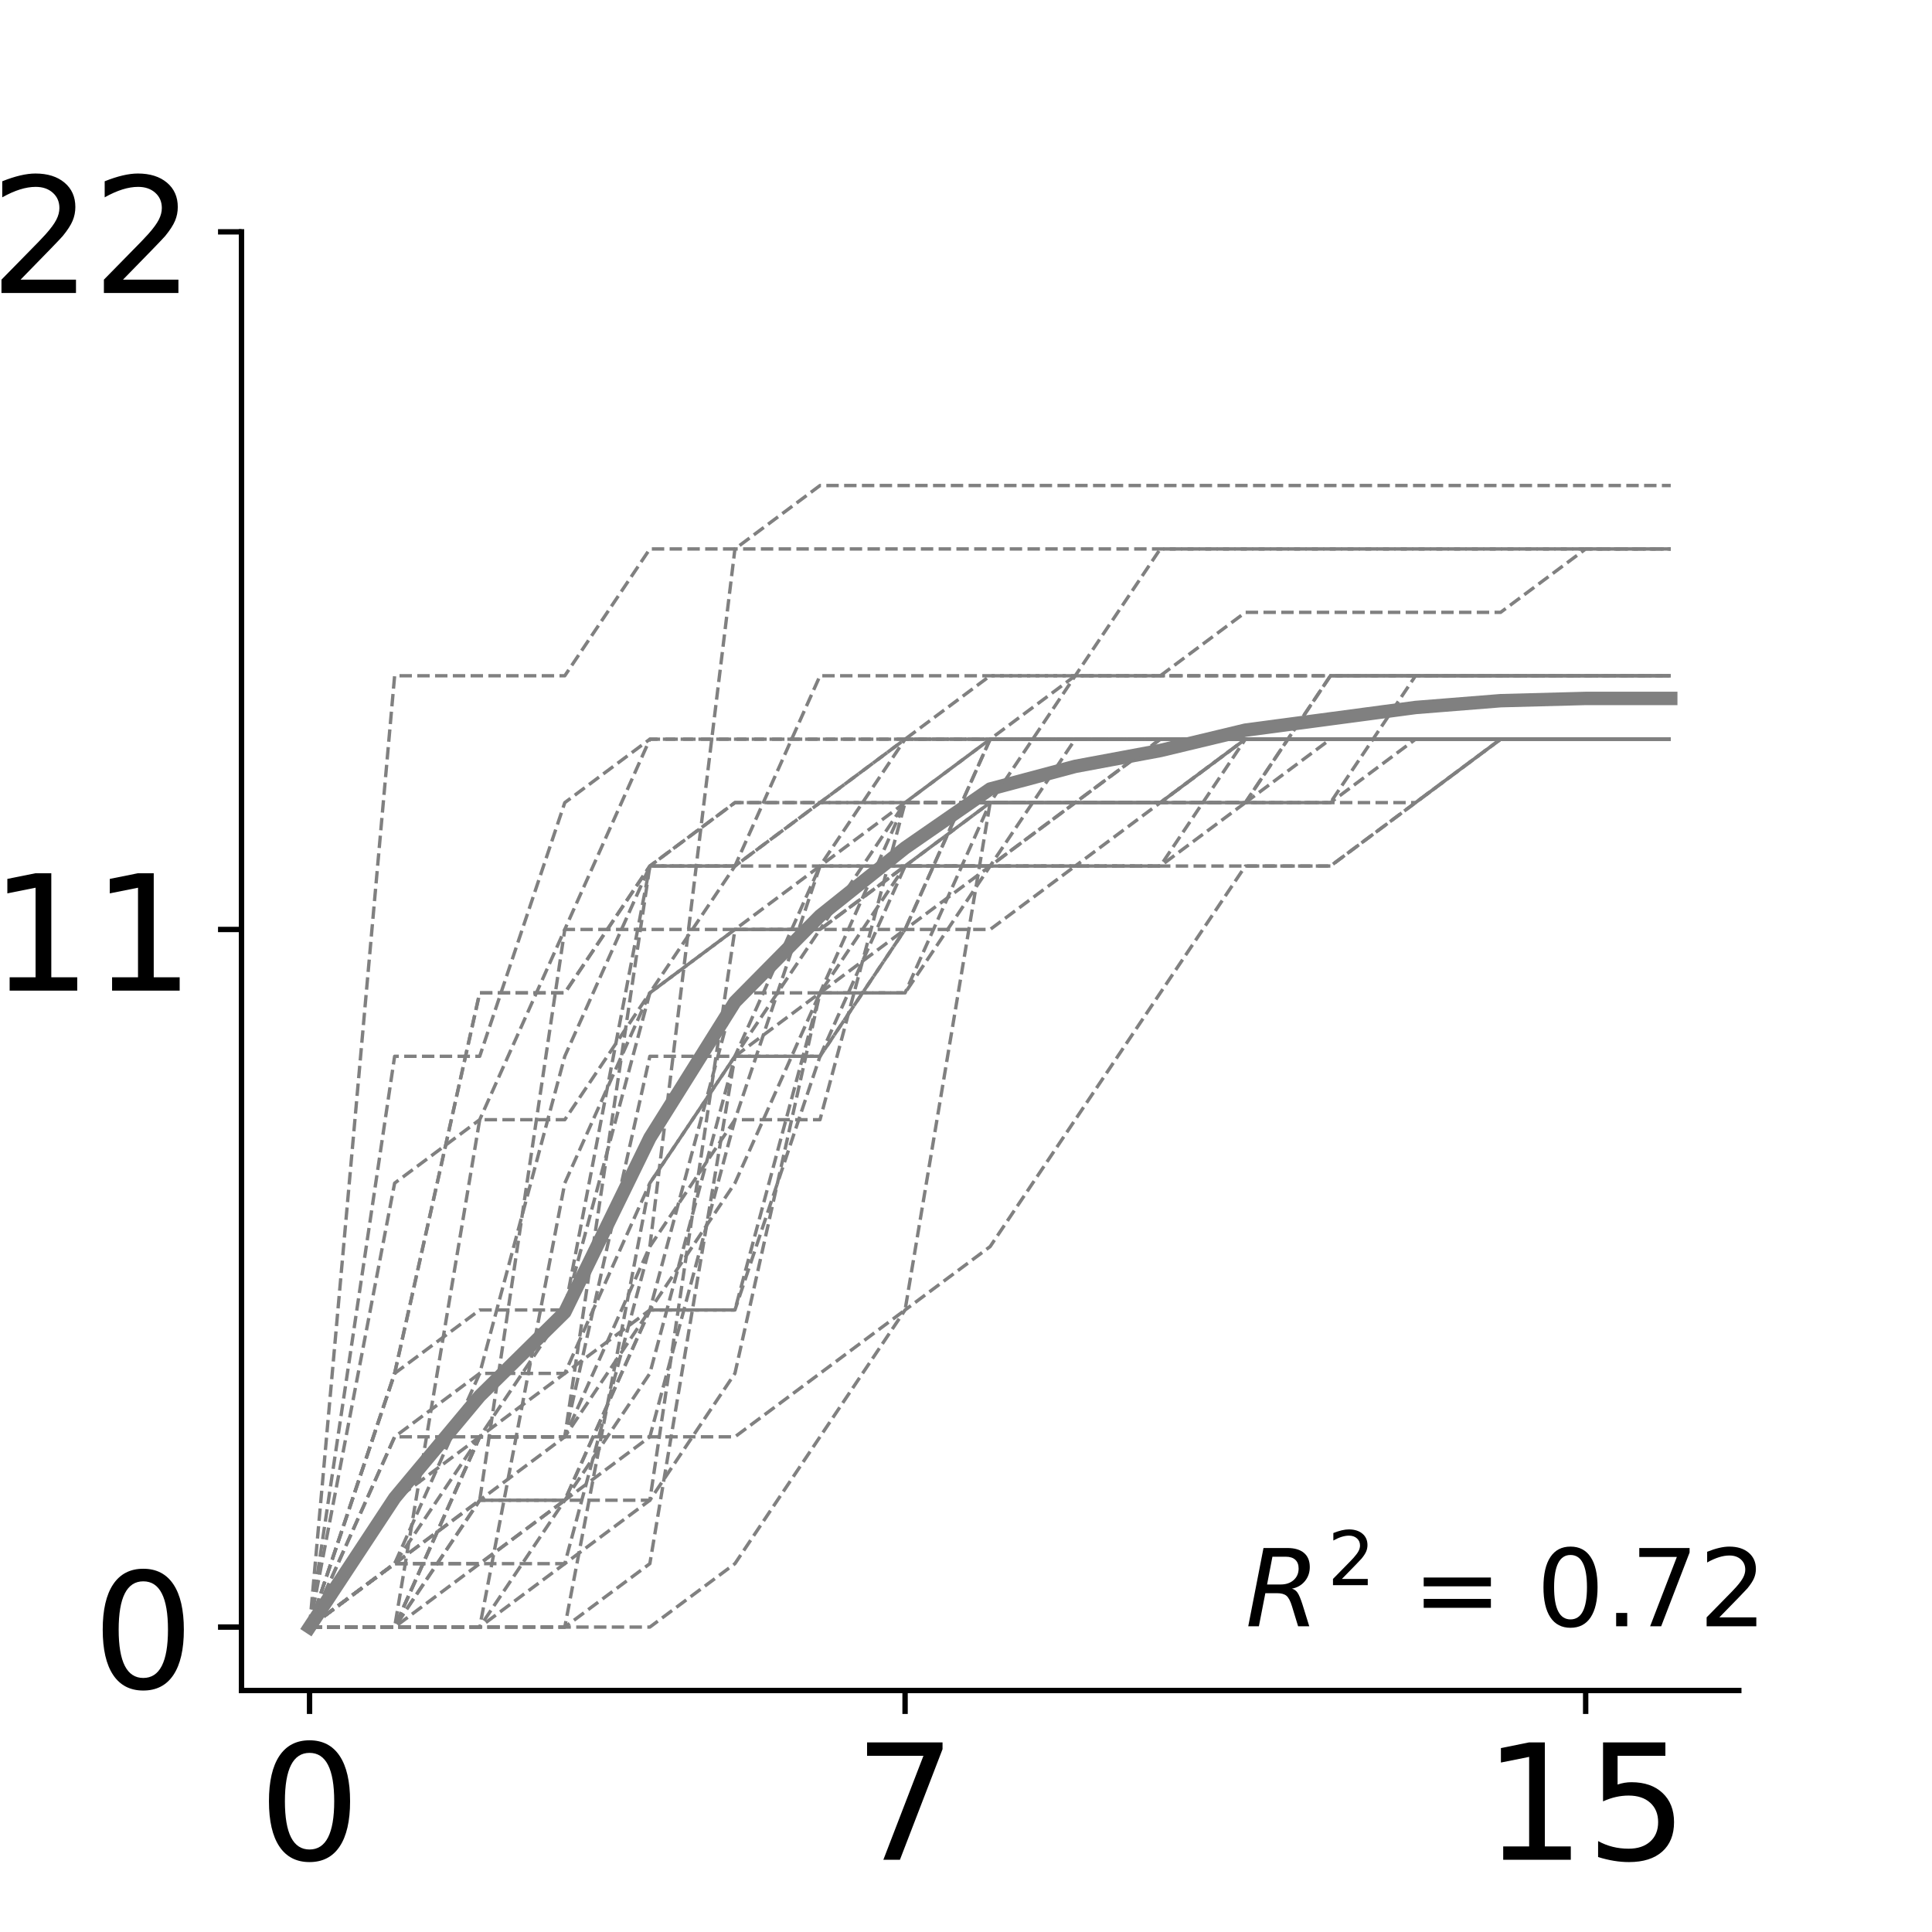
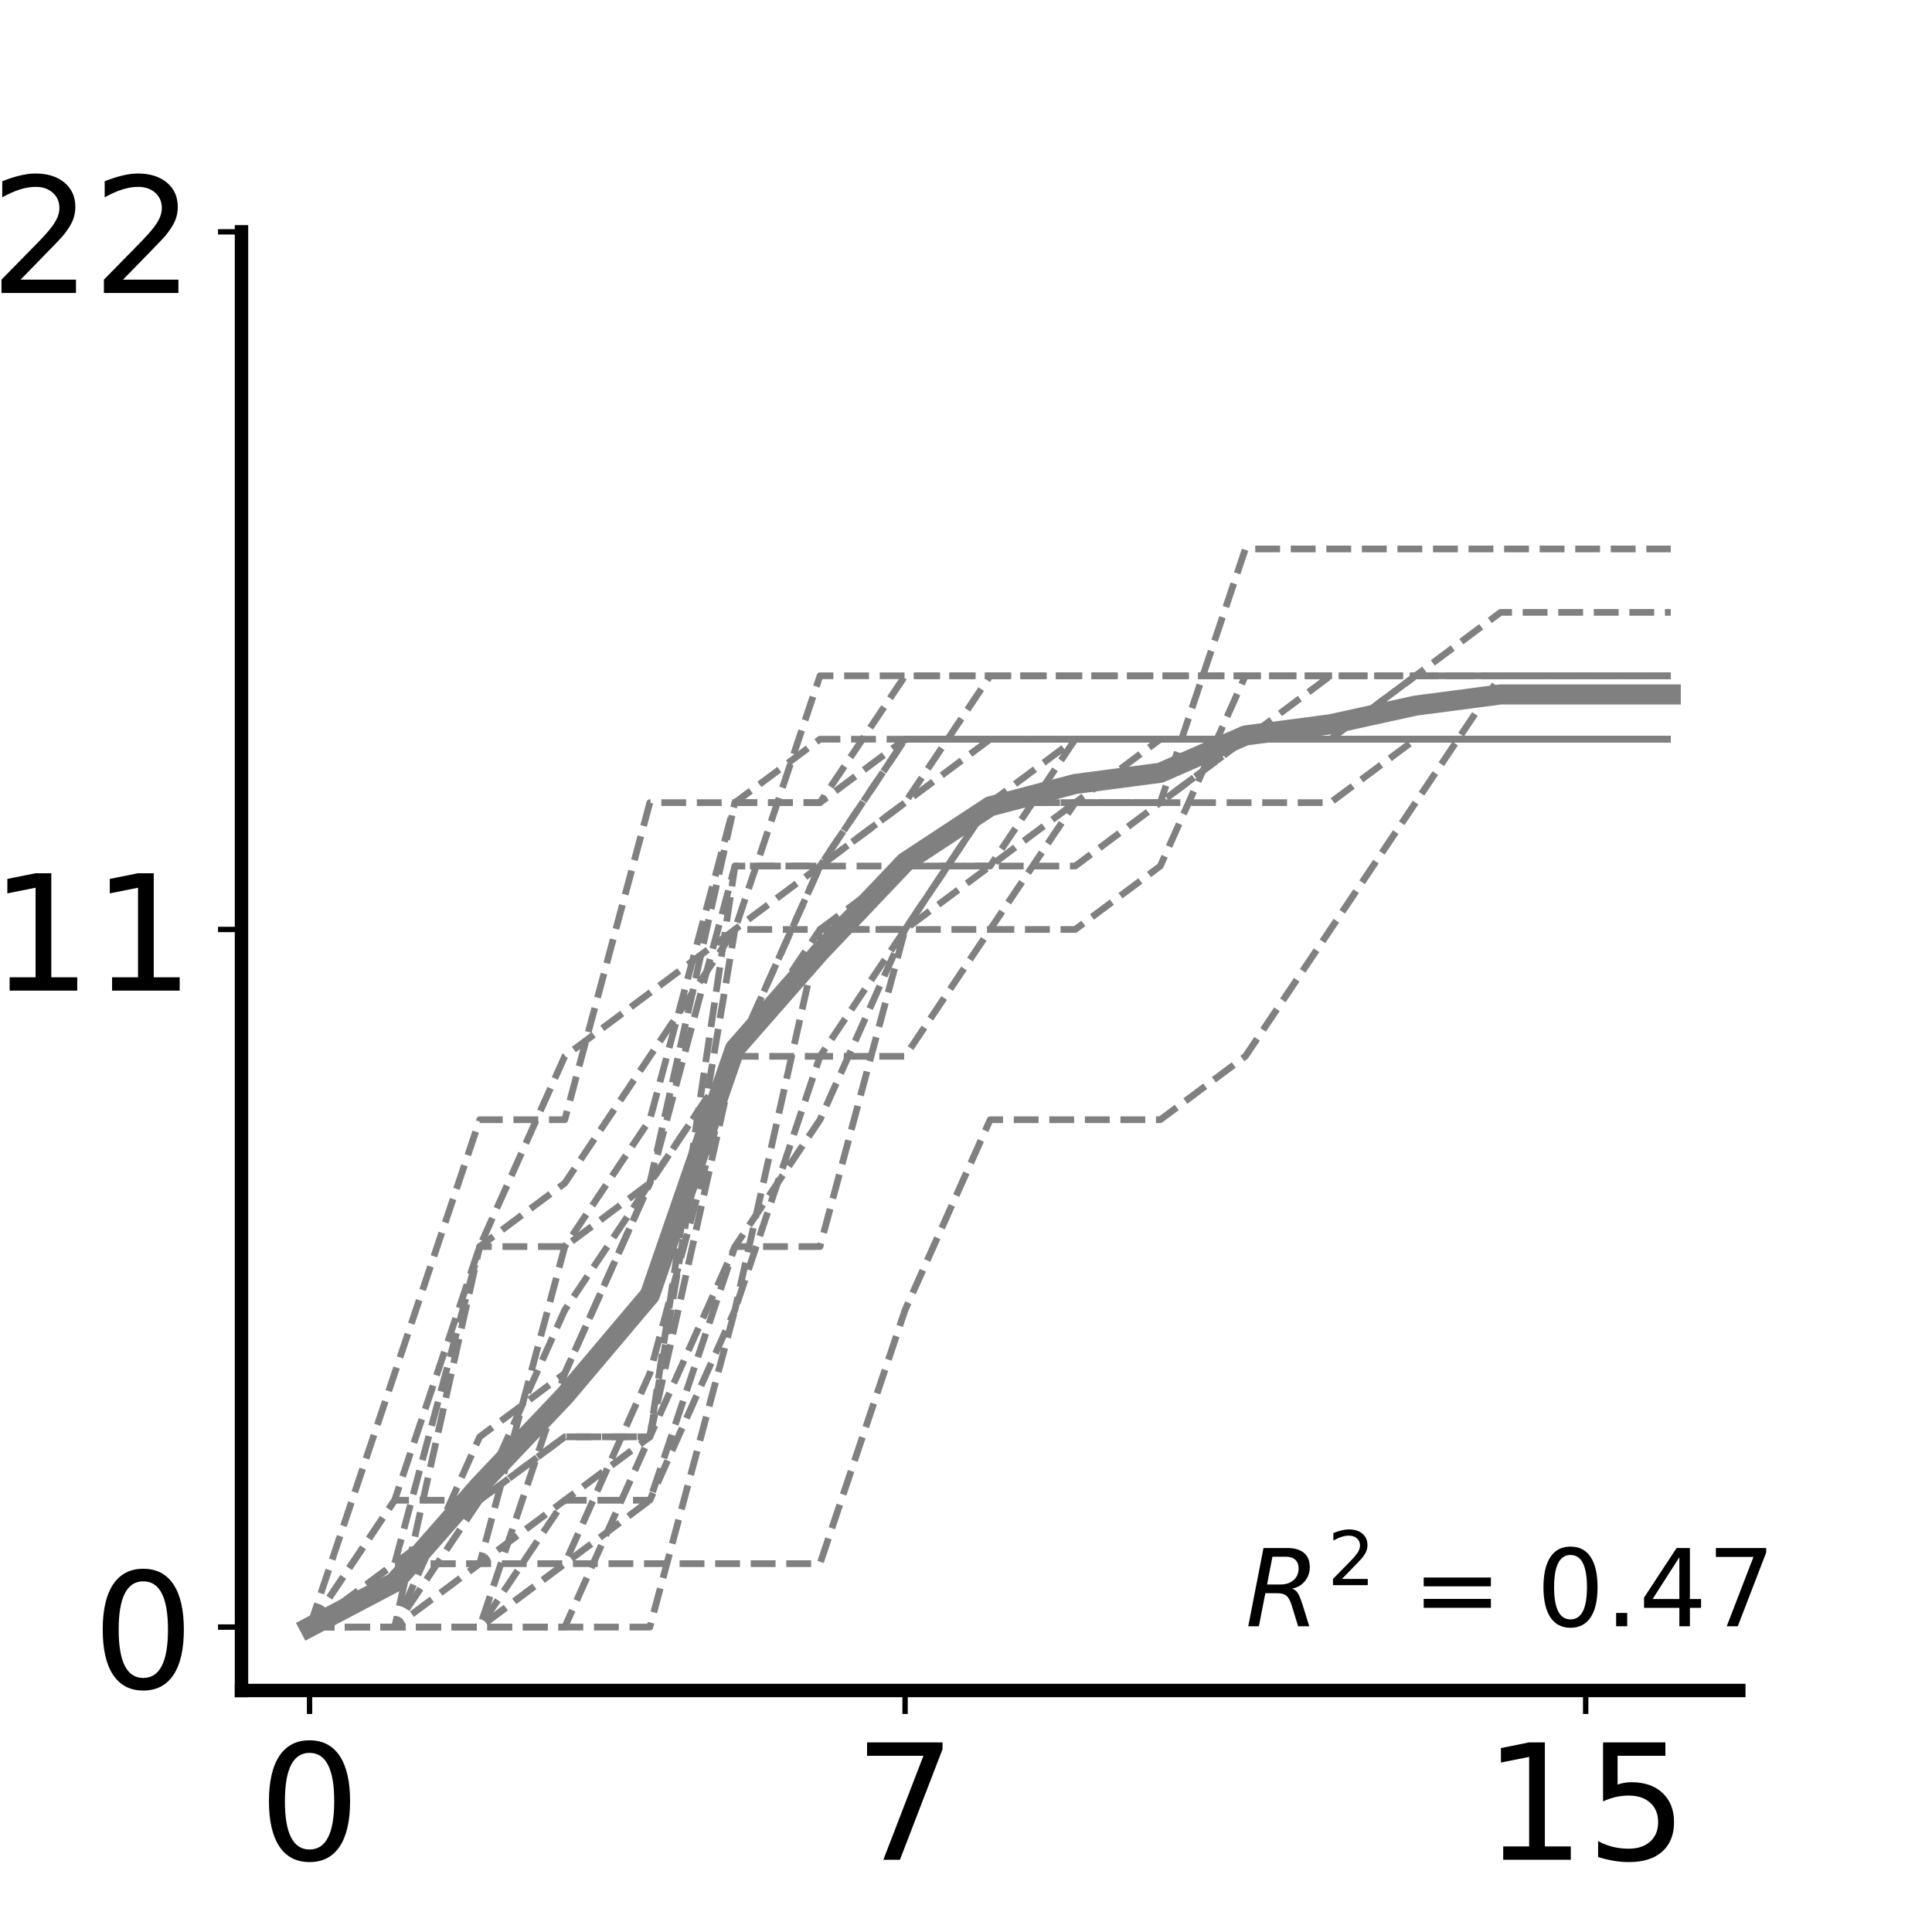
<svg xmlns="http://www.w3.org/2000/svg" xmlns:xlink="http://www.w3.org/1999/xlink" width="288pt" height="288pt" viewBox="0 0 288 288" version="1.1">
  <defs>
    <style type="text/css">*{stroke-linejoin: round; stroke-linecap: butt}</style>
  </defs>
  <g id="figure_1">
    <g id="patch_1">
      <path d="M 0 288  L 288 288  L 288 0  L 0 0  z " style="fill: #ffffff" />
    </g>
    <g id="axes_1">
      <g id="patch_2">
        <path d="M 36 252  L 259.2 252  L 259.2 34.56  L 36 34.56  z " style="fill: #ffffff" />
      </g>
      <g id="matplotlib.axis_1">
        <g id="xtick_1">
          <g id="line2d_1">
            <defs>
-               <path id="m67abc7e30a" d="M 0 0  L 0 3.5  " style="stroke: #000000; stroke-width: 0.8" />
+               <path id="m5e27a8a5d3" d="M 0 0  L 0 3.5  " style="stroke: #000000; stroke-width: 0.8" />
            </defs>
            <g>
-               <use xlink:href="#m67abc7e30a" x="46.145" y="252" style="stroke: #000000; stroke-width: 0.8" />
+               <use xlink:href="#m5e27a8a5d3" x="46.145" y="252" style="stroke: #000000; stroke-width: 0.8" />
            </g>
          </g>
          <g id="text_1">
            <g transform="translate(38.51046 277.2362) scale(0.24 -0.24)">
              <defs>
                <path id="DejaVuSans-30" d="M 2034 4250  Q 1547 4250 1301 3770  Q 1056 3291 1056 2328  Q 1056 1369 1301 889  Q 1547 409 2034 409  Q 2525 409 2770 889  Q 3016 1369 3016 2328  Q 3016 3291 2770 3770  Q 2525 4250 2034 4250  z M 2034 4750  Q 2819 4750 3233 4129  Q 3647 3509 3647 2328  Q 3647 1150 3233 529  Q 2819 -91 2034 -91  Q 1250 -91 836 529  Q 422 1150 422 2328  Q 422 3509 836 4129  Q 1250 4750 2034 4750  z " transform="scale(0.015625)" />
              </defs>
              <use xlink:href="#DejaVuSans-30" />
            </g>
          </g>
        </g>
        <g id="xtick_2">
          <g id="line2d_2">
            <g>
-               <use xlink:href="#m67abc7e30a" x="134.918" y="252" style="stroke: #000000; stroke-width: 0.8" />
+               <use xlink:href="#m5e27a8a5d3" x="134.918" y="252" style="stroke: #000000; stroke-width: 0.8" />
            </g>
          </g>
          <g id="text_2">
            <g transform="translate(127.2832 277.2362) scale(0.24 -0.24)">
              <defs>
                <path id="DejaVuSans-37" d="M 525 4666  L 3525 4666  L 3525 4397  L 1831 0  L 1172 0  L 2766 4134  L 525 4134  L 525 4666  z " transform="scale(0.015625)" />
              </defs>
              <use xlink:href="#DejaVuSans-37" />
            </g>
          </g>
        </g>
        <g id="xtick_3">
          <g id="line2d_3">
            <g>
-               <use xlink:href="#m67abc7e30a" x="236.373" y="252" style="stroke: #000000; stroke-width: 0.8" />
+               <use xlink:href="#m5e27a8a5d3" x="236.373" y="252" style="stroke: #000000; stroke-width: 0.8" />
            </g>
          </g>
          <g id="text_3">
            <g transform="translate(221.1027 277.2362) scale(0.24 -0.24)">
              <defs>
                <path id="DejaVuSans-31" d="M 794 531  L 1825 531  L 1825 4091  L 703 3866  L 703 4441  L 1819 4666  L 2450 4666  L 2450 531  L 3481 531  L 3481 0  L 794 0  L 794 531  z " transform="scale(0.015625)" />
                <path id="DejaVuSans-35" d="M 691 4666  L 3169 4666  L 3169 4134  L 1269 4134  L 1269 2991  Q 1406 3038 1543 3061  Q 1681 3084 1819 3084  Q 2600 3084 3056 2656  Q 3513 2228 3513 1497  Q 3513 744 3044 326  Q 2575 -91 1722 -91  Q 1428 -91 1123 -41  Q 819 9 494 109  L 494 744  Q 775 591 1075 516  Q 1375 441 1709 441  Q 2250 441 2565 725  Q 2881 1009 2881 1497  Q 2881 1984 2565 2268  Q 2250 2553 1709 2553  Q 1456 2553 1204 2497  Q 953 2441 691 2322  L 691 4666  z " transform="scale(0.015625)" />
              </defs>
              <use xlink:href="#DejaVuSans-31" />
              <use xlink:href="#DejaVuSans-35" x="63.623" />
            </g>
          </g>
        </g>
      </g>
      <g id="matplotlib.axis_2">
        <g id="ytick_1">
          <g id="line2d_4">
            <defs>
-               <path id="mfafd32d4a3" d="M 0 0  L -3.5 0  " style="stroke: #000000; stroke-width: 0.8" />
+               <path id="m69b2f23cb3" d="M 0 0  L -3.5 0  " style="stroke: #000000; stroke-width: 0.8" />
            </defs>
            <g>
-               <use xlink:href="#mfafd32d4a3" x="36" y="242.546" style="stroke: #000000; stroke-width: 0.8" />
+               <use xlink:href="#m69b2f23cb3" x="36" y="242.546" style="stroke: #000000; stroke-width: 0.8" />
            </g>
          </g>
          <g id="text_4">
            <g transform="translate(13.73 251.6642) scale(0.24 -0.24)">
              <use xlink:href="#DejaVuSans-30" />
            </g>
          </g>
        </g>
        <g id="ytick_2">
          <g id="line2d_5">
            <g>
-               <use xlink:href="#mfafd32d4a3" x="36" y="138.553" style="stroke: #000000; stroke-width: 0.8" />
+               <use xlink:href="#m69b2f23cb3" x="36" y="138.553" style="stroke: #000000; stroke-width: 0.8" />
            </g>
          </g>
          <g id="text_5">
            <g transform="translate(-1.54 147.6712) scale(0.24 -0.24)">
              <use xlink:href="#DejaVuSans-31" />
              <use xlink:href="#DejaVuSans-31" x="63.623" />
            </g>
          </g>
        </g>
        <g id="ytick_3">
          <g id="line2d_6">
            <g>
-               <use xlink:href="#mfafd32d4a3" x="36" y="34.56" style="stroke: #000000; stroke-width: 0.8" />
+               <use xlink:href="#m69b2f23cb3" x="36" y="34.56" style="stroke: #000000; stroke-width: 0.8" />
            </g>
          </g>
          <g id="text_6">
            <g transform="translate(-1.54 43.67813) scale(0.24 -0.24)">
              <defs>
                <path id="DejaVuSans-32" d="M 1228 531  L 3431 531  L 3431 0  L 469 0  L 469 531  Q 828 903 1448 1529  Q 2069 2156 2228 2338  Q 2531 2678 2651 2914  Q 2772 3150 2772 3378  Q 2772 3750 2511 3984  Q 2250 4219 1831 4219  Q 1534 4219 1204 4116  Q 875 4013 500 3803  L 500 4441  Q 881 4594 1212 4672  Q 1544 4750 1819 4750  Q 2544 4750 2975 4387  Q 3406 4025 3406 3419  Q 3406 3131 3298 2873  Q 3191 2616 2906 2266  Q 2828 2175 2409 1742  Q 1991 1309 1228 531  z " transform="scale(0.015625)" />
              </defs>
              <use xlink:href="#DejaVuSans-32" />
              <use xlink:href="#DejaVuSans-32" x="63.623" />
            </g>
          </g>
        </g>
      </g>
      <g id="line2d_7">
-         <path d="M 46.145 242.546  L 58.827 223.301  L 71.509 208.107  L 84.191 195.614  L 96.873 169.616  L 109.555 149.358  L 122.236 136.527  L 134.918 126.398  L 147.6 117.619  L 160.282 114.243  L 172.964 111.88  L 185.645 108.841  L 198.327 107.153  L 211.009 105.464  L 223.691 104.451  L 236.373 104.114  L 249.055 104.114  " clip-path="url(#p03443f31e4)" style="fill: none; stroke: #808080; stroke-width: 2; stroke-linecap: square" />
+         <path d="M 46.145 242.546  L 58.827 235.873  L 71.509 221.414  L 84.191 208.067  L 96.873 193.052  L 109.555 156.349  L 122.236 141.89  L 134.918 128.543  L 147.6 120.201  L 160.282 116.865  L 172.964 115.196  L 185.645 109.635  L 198.327 107.967  L 211.009 105.186  L 223.691 103.518  L 236.373 103.518  L 249.055 103.518  " clip-path="url(#p2e86ca1517)" style="fill: none; stroke: #808080; stroke-width: 3; stroke-linecap: square" />
      </g>
      <g id="line2d_8">
-         <path d="M 46.145 242.546  L 58.827 233.092  L 71.509 223.638  L 84.191 223.638  L 96.873 195.277  L 109.555 195.277  L 122.236 157.461  L 134.918 138.553  L 147.6 110.191  L 160.282 110.191  L 172.964 110.191  L 185.645 110.191  L 198.327 110.191  L 211.009 110.191  L 223.691 110.191  L 236.373 110.191  L 249.055 110.191  " clip-path="url(#p03443f31e4)" style="fill: none; stroke-dasharray: 1.85,0.8; stroke-dashoffset: 0; stroke: #808080; stroke-width: 0.5" />
+         <path d="M 46.145 242.546  L 58.827 223.638  L 71.509 223.638  L 84.191 214.184  L 96.873 214.184  L 109.555 138.553  L 122.236 129.099  L 134.918 110.191  L 147.6 110.191  L 160.282 110.191  L 172.964 110.191  L 185.645 110.191  L 198.327 110.191  L 211.009 100.737  L 223.691 100.737  L 236.373 100.737  L 249.055 100.737  " clip-path="url(#p2e86ca1517)" style="fill: none; stroke-dasharray: 3.7,1.6; stroke-dashoffset: 0; stroke: #808080" />
      </g>
      <g id="line2d_9">
-         <path d="M 46.145 242.546  L 58.827 242.546  L 71.509 242.546  L 84.191 176.369  L 96.873 148.007  L 109.555 129.099  L 122.236 119.645  L 134.918 110.191  L 147.6 110.191  L 160.282 110.191  L 172.964 110.191  L 185.645 110.191  L 198.327 110.191  L 211.009 110.191  L 223.691 110.191  L 236.373 110.191  L 249.055 110.191  " clip-path="url(#p03443f31e4)" style="fill: none; stroke-dasharray: 1.85,0.8; stroke-dashoffset: 0; stroke: #808080; stroke-width: 0.5" />
+         <path d="M 46.145 242.546  L 58.827 233.092  L 71.509 233.092  L 84.191 233.092  L 96.873 223.638  L 109.555 185.823  L 122.236 166.915  L 134.918 138.553  L 147.6 119.645  L 160.282 119.645  L 172.964 119.645  L 185.645 110.191  L 198.327 110.191  L 211.009 110.191  L 223.691 110.191  L 236.373 110.191  L 249.055 110.191  " clip-path="url(#p2e86ca1517)" style="fill: none; stroke-dasharray: 3.7,1.6; stroke-dashoffset: 0; stroke: #808080" />
      </g>
      <g id="line2d_10">
-         <path d="M 46.145 242.546  L 58.827 242.546  L 71.509 223.638  L 84.191 214.184  L 96.873 214.184  L 109.555 166.915  L 122.236 129.099  L 134.918 119.645  L 147.6 110.191  L 160.282 110.191  L 172.964 110.191  L 185.645 110.191  L 198.327 110.191  L 211.009 110.191  L 223.691 110.191  L 236.373 110.191  L 249.055 110.191  " clip-path="url(#p03443f31e4)" style="fill: none; stroke-dasharray: 1.85,0.8; stroke-dashoffset: 0; stroke: #808080; stroke-width: 0.5" />
+         <path d="M 46.145 242.546  L 58.827 242.546  L 71.509 242.546  L 84.191 242.546  L 96.873 214.184  L 109.555 157.461  L 122.236 129.099  L 134.918 119.645  L 147.6 100.737  L 160.282 100.737  L 172.964 100.737  L 185.645 100.737  L 198.327 100.737  L 211.009 100.737  L 223.691 100.737  L 236.373 100.737  L 249.055 100.737  " clip-path="url(#p2e86ca1517)" style="fill: none; stroke-dasharray: 3.7,1.6; stroke-dashoffset: 0; stroke: #808080" />
      </g>
      <g id="line2d_11">
-         <path d="M 46.145 242.546  L 58.827 242.546  L 71.509 214.184  L 84.191 214.184  L 96.873 185.823  L 109.555 166.915  L 122.236 166.915  L 134.918 119.645  L 147.6 119.645  L 160.282 100.737  L 172.964 81.83  L 185.645 81.83  L 198.327 81.83  L 211.009 81.83  L 223.691 81.83  L 236.373 81.83  L 249.055 81.83  " clip-path="url(#p03443f31e4)" style="fill: none; stroke-dasharray: 1.85,0.8; stroke-dashoffset: 0; stroke: #808080; stroke-width: 0.5" />
+         <path d="M 46.145 242.546  L 58.827 242.546  L 71.509 185.823  L 84.191 185.823  L 96.873 176.369  L 109.555 157.461  L 122.236 157.461  L 134.918 138.553  L 147.6 119.645  L 160.282 119.645  L 172.964 110.191  L 185.645 110.191  L 198.327 100.737  L 211.009 100.737  L 223.691 100.737  L 236.373 100.737  L 249.055 100.737  " clip-path="url(#p2e86ca1517)" style="fill: none; stroke-dasharray: 3.7,1.6; stroke-dashoffset: 0; stroke: #808080" />
      </g>
      <g id="line2d_12">
-         <path d="M 46.145 242.546  L 58.827 233.092  L 71.509 233.092  L 84.191 223.638  L 96.873 223.638  L 109.555 204.73  L 122.236 148.007  L 134.918 148.007  L 147.6 129.099  L 160.282 110.191  L 172.964 110.191  L 185.645 110.191  L 198.327 110.191  L 211.009 110.191  L 223.691 110.191  L 236.373 110.191  L 249.055 110.191  " clip-path="url(#p03443f31e4)" style="fill: none; stroke-dasharray: 1.85,0.8; stroke-dashoffset: 0; stroke: #808080; stroke-width: 0.5" />
+         <path d="M 46.145 242.546  L 58.827 223.638  L 71.509 185.823  L 84.191 157.461  L 96.873 148.007  L 109.555 138.553  L 122.236 138.553  L 134.918 129.099  L 147.6 129.099  L 160.282 110.191  L 172.964 110.191  L 185.645 110.191  L 198.327 110.191  L 211.009 110.191  L 223.691 110.191  L 236.373 110.191  L 249.055 110.191  " clip-path="url(#p2e86ca1517)" style="fill: none; stroke-dasharray: 3.7,1.6; stroke-dashoffset: 0; stroke: #808080" />
      </g>
      <g id="line2d_13">
-         <path d="M 46.145 242.546  L 58.827 157.461  L 71.509 157.461  L 84.191 119.645  L 96.873 110.191  L 109.555 110.191  L 122.236 110.191  L 134.918 110.191  L 147.6 110.191  L 160.282 110.191  L 172.964 110.191  L 185.645 110.191  L 198.327 110.191  L 211.009 110.191  L 223.691 110.191  L 236.373 110.191  L 249.055 110.191  " clip-path="url(#p03443f31e4)" style="fill: none; stroke-dasharray: 1.85,0.8; stroke-dashoffset: 0; stroke: #808080; stroke-width: 0.5" />
+         <path d="M 46.145 242.546  L 58.827 233.092  L 71.509 223.638  L 84.191 214.184  L 96.873 214.184  L 109.555 185.823  L 122.236 185.823  L 134.918 138.553  L 147.6 129.099  L 160.282 119.645  L 172.964 119.645  L 185.645 81.83  L 198.327 81.83  L 211.009 81.83  L 223.691 81.83  L 236.373 81.83  L 249.055 81.83  " clip-path="url(#p2e86ca1517)" style="fill: none; stroke-dasharray: 3.7,1.6; stroke-dashoffset: 0; stroke: #808080" />
      </g>
      <g id="line2d_14">
-         <path d="M 46.145 242.546  L 58.827 223.638  L 71.509 214.184  L 84.191 195.277  L 96.873 148.007  L 109.555 138.553  L 122.236 138.553  L 134.918 119.645  L 147.6 119.645  L 160.282 119.645  L 172.964 119.645  L 185.645 110.191  L 198.327 110.191  L 211.009 110.191  L 223.691 110.191  L 236.373 110.191  L 249.055 110.191  " clip-path="url(#p03443f31e4)" style="fill: none; stroke-dasharray: 1.85,0.8; stroke-dashoffset: 0; stroke: #808080; stroke-width: 0.5" />
+         <path d="M 46.145 242.546  L 58.827 242.546  L 71.509 223.638  L 84.191 195.277  L 96.873 176.369  L 109.555 157.461  L 122.236 138.553  L 134.918 138.553  L 147.6 119.645  L 160.282 110.191  L 172.964 110.191  L 185.645 110.191  L 198.327 110.191  L 211.009 110.191  L 223.691 110.191  L 236.373 110.191  L 249.055 110.191  " clip-path="url(#p2e86ca1517)" style="fill: none; stroke-dasharray: 3.7,1.6; stroke-dashoffset: 0; stroke: #808080" />
      </g>
      <g id="line2d_15">
-         <path d="M 46.145 242.546  L 58.827 176.369  L 71.509 166.915  L 84.191 138.553  L 96.873 138.553  L 109.555 138.553  L 122.236 129.099  L 134.918 110.191  L 147.6 110.191  L 160.282 110.191  L 172.964 110.191  L 185.645 110.191  L 198.327 110.191  L 211.009 110.191  L 223.691 110.191  L 236.373 110.191  L 249.055 110.191  " clip-path="url(#p03443f31e4)" style="fill: none; stroke-dasharray: 1.85,0.8; stroke-dashoffset: 0; stroke: #808080; stroke-width: 0.5" />
+         <path d="M 46.145 242.546  L 58.827 242.546  L 71.509 242.546  L 84.191 204.73  L 96.873 176.369  L 109.555 129.099  L 122.236 129.099  L 134.918 110.191  L 147.6 110.191  L 160.282 110.191  L 172.964 110.191  L 185.645 110.191  L 198.327 110.191  L 211.009 110.191  L 223.691 110.191  L 236.373 110.191  L 249.055 110.191  " clip-path="url(#p2e86ca1517)" style="fill: none; stroke-dasharray: 3.7,1.6; stroke-dashoffset: 0; stroke: #808080" />
      </g>
      <g id="line2d_16">
-         <path d="M 46.145 242.546  L 58.827 214.184  L 71.509 204.73  L 84.191 157.461  L 96.873 129.099  L 109.555 129.099  L 122.236 129.099  L 134.918 129.099  L 147.6 119.645  L 160.282 119.645  L 172.964 119.645  L 185.645 110.191  L 198.327 110.191  L 211.009 110.191  L 223.691 110.191  L 236.373 110.191  L 249.055 110.191  " clip-path="url(#p03443f31e4)" style="fill: none; stroke-dasharray: 1.85,0.8; stroke-dashoffset: 0; stroke: #808080; stroke-width: 0.5" />
+         <path d="M 46.145 242.546  L 58.827 242.546  L 71.509 242.546  L 84.191 233.092  L 96.873 233.092  L 109.555 233.092  L 122.236 233.092  L 134.918 195.277  L 147.6 166.915  L 160.282 166.915  L 172.964 166.915  L 185.645 157.461  L 198.327 138.553  L 211.009 119.645  L 223.691 100.737  L 236.373 100.737  L 249.055 100.737  " clip-path="url(#p2e86ca1517)" style="fill: none; stroke-dasharray: 3.7,1.6; stroke-dashoffset: 0; stroke: #808080" />
      </g>
      <g id="line2d_17">
-         <path d="M 46.145 242.546  L 58.827 242.546  L 71.509 242.546  L 84.191 242.546  L 96.873 233.092  L 109.555 157.461  L 122.236 157.461  L 134.918 129.099  L 147.6 129.099  L 160.282 129.099  L 172.964 129.099  L 185.645 129.099  L 198.327 129.099  L 211.009 119.645  L 223.691 110.191  L 236.373 110.191  L 249.055 110.191  " clip-path="url(#p03443f31e4)" style="fill: none; stroke-dasharray: 1.85,0.8; stroke-dashoffset: 0; stroke: #808080; stroke-width: 0.5" />
+         <path d="M 46.145 242.546  L 58.827 242.546  L 71.509 233.092  L 84.191 223.638  L 96.873 214.184  L 109.555 129.099  L 122.236 129.099  L 134.918 129.099  L 147.6 129.099  L 160.282 129.099  L 172.964 119.645  L 185.645 119.645  L 198.327 119.645  L 211.009 110.191  L 223.691 110.191  L 236.373 110.191  L 249.055 110.191  " clip-path="url(#p2e86ca1517)" style="fill: none; stroke-dasharray: 3.7,1.6; stroke-dashoffset: 0; stroke: #808080" />
      </g>
      <g id="line2d_18">
-         <path d="M 46.145 242.546  L 58.827 233.092  L 71.509 204.73  L 84.191 204.73  L 96.873 195.277  L 109.555 148.007  L 122.236 148.007  L 134.918 148.007  L 147.6 119.645  L 160.282 119.645  L 172.964 119.645  L 185.645 119.645  L 198.327 119.645  L 211.009 110.191  L 223.691 110.191  L 236.373 110.191  L 249.055 110.191  " clip-path="url(#p03443f31e4)" style="fill: none; stroke-dasharray: 1.85,0.8; stroke-dashoffset: 0; stroke: #808080; stroke-width: 0.5" />
+         <path d="M 46.145 242.546  L 58.827 233.092  L 71.509 233.092  L 84.191 185.823  L 96.873 166.915  L 109.555 119.645  L 122.236 110.191  L 134.918 110.191  L 147.6 110.191  L 160.282 110.191  L 172.964 110.191  L 185.645 110.191  L 198.327 110.191  L 211.009 110.191  L 223.691 110.191  L 236.373 110.191  L 249.055 110.191  " clip-path="url(#p2e86ca1517)" style="fill: none; stroke-dasharray: 3.7,1.6; stroke-dashoffset: 0; stroke: #808080" />
      </g>
      <g id="line2d_19">
-         <path d="M 46.145 242.546  L 58.827 242.546  L 71.509 214.184  L 84.191 214.184  L 96.873 129.099  L 109.555 129.099  L 122.236 119.645  L 134.918 119.645  L 147.6 110.191  L 160.282 110.191  L 172.964 110.191  L 185.645 110.191  L 198.327 110.191  L 211.009 110.191  L 223.691 110.191  L 236.373 110.191  L 249.055 110.191  " clip-path="url(#p03443f31e4)" style="fill: none; stroke-dasharray: 1.85,0.8; stroke-dashoffset: 0; stroke: #808080; stroke-width: 0.5" />
+         <path d="M 46.145 242.546  L 58.827 242.546  L 71.509 214.184  L 84.191 204.73  L 96.873 176.369  L 109.555 119.645  L 122.236 119.645  L 134.918 110.191  L 147.6 110.191  L 160.282 110.191  L 172.964 110.191  L 185.645 110.191  L 198.327 110.191  L 211.009 100.737  L 223.691 91.283  L 236.373 91.283  L 249.055 91.283  " clip-path="url(#p2e86ca1517)" style="fill: none; stroke-dasharray: 3.7,1.6; stroke-dashoffset: 0; stroke: #808080" />
      </g>
      <g id="line2d_20">
-         <path d="M 46.145 242.546  L 58.827 214.184  L 71.509 214.184  L 84.191 204.73  L 96.873 176.369  L 109.555 157.461  L 122.236 157.461  L 134.918 138.553  L 147.6 138.553  L 160.282 129.099  L 172.964 129.099  L 185.645 110.191  L 198.327 110.191  L 211.009 110.191  L 223.691 110.191  L 236.373 110.191  L 249.055 110.191  " clip-path="url(#p03443f31e4)" style="fill: none; stroke-dasharray: 1.85,0.8; stroke-dashoffset: 0; stroke: #808080; stroke-width: 0.5" />
+         <path d="M 46.145 242.546  L 58.827 242.546  L 71.509 242.546  L 84.191 233.092  L 96.873 204.73  L 109.555 157.461  L 122.236 129.099  L 134.918 119.645  L 147.6 110.191  L 160.282 110.191  L 172.964 110.191  L 185.645 110.191  L 198.327 110.191  L 211.009 110.191  L 223.691 110.191  L 236.373 110.191  L 249.055 110.191  " clip-path="url(#p2e86ca1517)" style="fill: none; stroke-dasharray: 3.7,1.6; stroke-dashoffset: 0; stroke: #808080" />
      </g>
      <g id="line2d_21">
-         <path d="M 46.145 242.546  L 58.827 242.546  L 71.509 242.546  L 84.191 223.638  L 96.873 204.73  L 109.555 157.461  L 122.236 129.099  L 134.918 129.099  L 147.6 129.099  L 160.282 129.099  L 172.964 119.645  L 185.645 119.645  L 198.327 119.645  L 211.009 100.737  L 223.691 100.737  L 236.373 100.737  L 249.055 100.737  " clip-path="url(#p03443f31e4)" style="fill: none; stroke-dasharray: 1.85,0.8; stroke-dashoffset: 0; stroke: #808080; stroke-width: 0.5" />
+         <path d="M 46.145 242.546  L 58.827 233.092  L 71.509 185.823  L 84.191 176.369  L 96.873 157.461  L 109.555 138.553  L 122.236 100.737  L 134.918 100.737  L 147.6 100.737  L 160.282 100.737  L 172.964 100.737  L 185.645 100.737  L 198.327 100.737  L 211.009 100.737  L 223.691 100.737  L 236.373 100.737  L 249.055 100.737  " clip-path="url(#p2e86ca1517)" style="fill: none; stroke-dasharray: 3.7,1.6; stroke-dashoffset: 0; stroke: #808080" />
      </g>
      <g id="line2d_22">
-         <path d="M 46.145 242.546  L 58.827 204.73  L 71.509 195.277  L 84.191 195.277  L 96.873 129.099  L 109.555 119.645  L 122.236 119.645  L 134.918 110.191  L 147.6 100.737  L 160.282 100.737  L 172.964 100.737  L 185.645 100.737  L 198.327 100.737  L 211.009 100.737  L 223.691 100.737  L 236.373 100.737  L 249.055 100.737  " clip-path="url(#p03443f31e4)" style="fill: none; stroke-dasharray: 1.85,0.8; stroke-dashoffset: 0; stroke: #808080; stroke-width: 0.5" />
+         <path d="M 46.145 242.546  L 58.827 242.546  L 71.509 242.546  L 84.191 223.638  L 96.873 223.638  L 109.555 195.277  L 122.236 138.553  L 134.918 138.553  L 147.6 138.553  L 160.282 119.645  L 172.964 119.645  L 185.645 110.191  L 198.327 110.191  L 211.009 110.191  L 223.691 110.191  L 236.373 110.191  L 249.055 110.191  " clip-path="url(#p2e86ca1517)" style="fill: none; stroke-dasharray: 3.7,1.6; stroke-dashoffset: 0; stroke: #808080" />
      </g>
      <g id="line2d_23">
-         <path d="M 46.145 242.546  L 58.827 242.546  L 71.509 242.546  L 84.191 242.546  L 96.873 176.369  L 109.555 157.461  L 122.236 138.553  L 134.918 129.099  L 147.6 119.645  L 160.282 119.645  L 172.964 110.191  L 185.645 110.191  L 198.327 110.191  L 211.009 110.191  L 223.691 110.191  L 236.373 110.191  L 249.055 110.191  " clip-path="url(#p03443f31e4)" style="fill: none; stroke-dasharray: 1.85,0.8; stroke-dashoffset: 0; stroke: #808080; stroke-width: 0.5" />
+         <path d="M 46.145 242.546  L 58.827 242.546  L 71.509 242.546  L 84.191 242.546  L 96.873 242.546  L 109.555 195.277  L 122.236 157.461  L 134.918 157.461  L 147.6 138.553  L 160.282 138.553  L 172.964 129.099  L 185.645 100.737  L 198.327 100.737  L 211.009 100.737  L 223.691 100.737  L 236.373 100.737  L 249.055 100.737  " clip-path="url(#p2e86ca1517)" style="fill: none; stroke-dasharray: 3.7,1.6; stroke-dashoffset: 0; stroke: #808080" />
      </g>
      <g id="line2d_24">
-         <path d="M 46.145 242.546  L 58.827 242.546  L 71.509 214.184  L 84.191 214.184  L 96.873 157.461  L 109.555 157.461  L 122.236 148.007  L 134.918 138.553  L 147.6 110.191  L 160.282 100.737  L 172.964 100.737  L 185.645 100.737  L 198.327 100.737  L 211.009 100.737  L 223.691 100.737  L 236.373 100.737  L 249.055 100.737  " clip-path="url(#p03443f31e4)" style="fill: none; stroke-dasharray: 1.85,0.8; stroke-dashoffset: 0; stroke: #808080; stroke-width: 0.5" />
-       </g>
-       <g id="line2d_25">
-         <path d="M 46.145 242.546  L 58.827 233.092  L 71.509 214.184  L 84.191 214.184  L 96.873 195.277  L 109.555 195.277  L 122.236 148.007  L 134.918 119.645  L 147.6 119.645  L 160.282 119.645  L 172.964 119.645  L 185.645 119.645  L 198.327 100.737  L 211.009 100.737  L 223.691 100.737  L 236.373 100.737  L 249.055 100.737  " clip-path="url(#p03443f31e4)" style="fill: none; stroke-dasharray: 1.85,0.8; stroke-dashoffset: 0; stroke: #808080; stroke-width: 0.5" />
-       </g>
-       <g id="line2d_26">
-         <path d="M 46.145 242.546  L 58.827 100.737  L 71.509 100.737  L 84.191 100.737  L 96.873 81.83  L 109.555 81.83  L 122.236 72.376  L 134.918 72.376  L 147.6 72.376  L 160.282 72.376  L 172.964 72.376  L 185.645 72.376  L 198.327 72.376  L 211.009 72.376  L 223.691 72.376  L 236.373 72.376  L 249.055 72.376  " clip-path="url(#p03443f31e4)" style="fill: none; stroke-dasharray: 1.85,0.8; stroke-dashoffset: 0; stroke: #808080; stroke-width: 0.5" />
-       </g>
-       <g id="line2d_27">
-         <path d="M 46.145 242.546  L 58.827 233.092  L 71.509 233.092  L 84.191 223.638  L 96.873 195.277  L 109.555 176.369  L 122.236 148.007  L 134.918 129.099  L 147.6 129.099  L 160.282 129.099  L 172.964 129.099  L 185.645 119.645  L 198.327 119.645  L 211.009 119.645  L 223.691 110.191  L 236.373 110.191  L 249.055 110.191  " clip-path="url(#p03443f31e4)" style="fill: none; stroke-dasharray: 1.85,0.8; stroke-dashoffset: 0; stroke: #808080; stroke-width: 0.5" />
-       </g>
-       <g id="line2d_28">
-         <path d="M 46.145 242.546  L 58.827 242.546  L 71.509 242.546  L 84.191 242.546  L 96.873 242.546  L 109.555 233.092  L 122.236 214.184  L 134.918 195.277  L 147.6 185.823  L 160.282 166.915  L 172.964 148.007  L 185.645 129.099  L 198.327 129.099  L 211.009 119.645  L 223.691 110.191  L 236.373 110.191  L 249.055 110.191  " clip-path="url(#p03443f31e4)" style="fill: none; stroke-dasharray: 1.85,0.8; stroke-dashoffset: 0; stroke: #808080; stroke-width: 0.5" />
-       </g>
-       <g id="line2d_29">
-         <path d="M 46.145 242.546  L 58.827 242.546  L 71.509 233.092  L 84.191 233.092  L 96.873 185.823  L 109.555 81.83  L 122.236 81.83  L 134.918 81.83  L 147.6 81.83  L 160.282 81.83  L 172.964 81.83  L 185.645 81.83  L 198.327 81.83  L 211.009 81.83  L 223.691 81.83  L 236.373 81.83  L 249.055 81.83  " clip-path="url(#p03443f31e4)" style="fill: none; stroke-dasharray: 1.85,0.8; stroke-dashoffset: 0; stroke: #808080; stroke-width: 0.5" />
-       </g>
-       <g id="line2d_30">
-         <path d="M 46.145 242.546  L 58.827 242.546  L 71.509 242.546  L 84.191 233.092  L 96.873 223.638  L 109.555 138.553  L 122.236 138.553  L 134.918 138.553  L 147.6 129.099  L 160.282 119.645  L 172.964 119.645  L 185.645 110.191  L 198.327 110.191  L 211.009 110.191  L 223.691 110.191  L 236.373 110.191  L 249.055 110.191  " clip-path="url(#p03443f31e4)" style="fill: none; stroke-dasharray: 1.85,0.8; stroke-dashoffset: 0; stroke: #808080; stroke-width: 0.5" />
-       </g>
-       <g id="line2d_31">
-         <path d="M 46.145 242.546  L 58.827 242.546  L 71.509 223.638  L 84.191 223.638  L 96.873 214.184  L 109.555 214.184  L 122.236 204.73  L 134.918 195.277  L 147.6 119.645  L 160.282 119.645  L 172.964 110.191  L 185.645 110.191  L 198.327 110.191  L 211.009 110.191  L 223.691 110.191  L 236.373 110.191  L 249.055 110.191  " clip-path="url(#p03443f31e4)" style="fill: none; stroke-dasharray: 1.85,0.8; stroke-dashoffset: 0; stroke: #808080; stroke-width: 0.5" />
-       </g>
-       <g id="line2d_32">
-         <path d="M 46.145 242.546  L 58.827 204.73  L 71.509 148.007  L 84.191 148.007  L 96.873 129.099  L 109.555 119.645  L 122.236 119.645  L 134.918 119.645  L 147.6 119.645  L 160.282 119.645  L 172.964 119.645  L 185.645 119.645  L 198.327 110.191  L 211.009 110.191  L 223.691 110.191  L 236.373 110.191  L 249.055 110.191  " clip-path="url(#p03443f31e4)" style="fill: none; stroke-dasharray: 1.85,0.8; stroke-dashoffset: 0; stroke: #808080; stroke-width: 0.5" />
-       </g>
-       <g id="line2d_33">
-         <path d="M 46.145 242.546  L 58.827 242.546  L 71.509 166.915  L 84.191 166.915  L 96.873 148.007  L 109.555 138.553  L 122.236 138.553  L 134.918 129.099  L 147.6 129.099  L 160.282 119.645  L 172.964 119.645  L 185.645 119.645  L 198.327 100.737  L 211.009 100.737  L 223.691 100.737  L 236.373 100.737  L 249.055 100.737  " clip-path="url(#p03443f31e4)" style="fill: none; stroke-dasharray: 1.85,0.8; stroke-dashoffset: 0; stroke: #808080; stroke-width: 0.5" />
-       </g>
-       <g id="line2d_34">
-         <path d="M 46.145 242.546  L 58.827 233.092  L 71.509 223.638  L 84.191 138.553  L 96.873 110.191  L 109.555 110.191  L 122.236 110.191  L 134.918 110.191  L 147.6 110.191  L 160.282 110.191  L 172.964 110.191  L 185.645 110.191  L 198.327 110.191  L 211.009 110.191  L 223.691 110.191  L 236.373 110.191  L 249.055 110.191  " clip-path="url(#p03443f31e4)" style="fill: none; stroke-dasharray: 1.85,0.8; stroke-dashoffset: 0; stroke: #808080; stroke-width: 0.5" />
-       </g>
-       <g id="line2d_35">
-         <path d="M 46.145 242.546  L 58.827 204.73  L 71.509 148.007  L 84.191 148.007  L 96.873 129.099  L 109.555 129.099  L 122.236 100.737  L 134.918 100.737  L 147.6 100.737  L 160.282 100.737  L 172.964 100.737  L 185.645 91.283  L 198.327 91.283  L 211.009 91.283  L 223.691 91.283  L 236.373 81.83  L 249.055 81.83  " clip-path="url(#p03443f31e4)" style="fill: none; stroke-dasharray: 1.85,0.8; stroke-dashoffset: 0; stroke: #808080; stroke-width: 0.5" />
+         <path d="M 46.145 242.546  L 58.827 204.73  L 71.509 166.915  L 84.191 166.915  L 96.873 119.645  L 109.555 119.645  L 122.236 119.645  L 134.918 100.737  L 147.6 100.737  L 160.282 100.737  L 172.964 100.737  L 185.645 100.737  L 198.327 100.737  L 211.009 100.737  L 223.691 100.737  L 236.373 100.737  L 249.055 100.737  " clip-path="url(#p2e86ca1517)" style="fill: none; stroke-dasharray: 3.7,1.6; stroke-dashoffset: 0; stroke: #808080" />
      </g>
      <g id="patch_3">
-         <path d="M 36 252  L 36 34.56  " style="fill: none; stroke: #000000; stroke-width: 0.8; stroke-linejoin: miter; stroke-linecap: square" />
+         <path d="M 36 252  L 36 34.56  " style="fill: none; stroke: #000000; stroke-width: 2; stroke-linejoin: miter; stroke-linecap: square" />
      </g>
      <g id="patch_4">
-         <path d="M 36 252  L 259.2 252  " style="fill: none; stroke: #000000; stroke-width: 0.8; stroke-linejoin: miter; stroke-linecap: square" />
+         <path d="M 36 252  L 259.2 252  " style="fill: none; stroke: #000000; stroke-width: 2; stroke-linejoin: miter; stroke-linecap: square" />
      </g>
      <g id="text_7">
        <g transform="translate(185.6455 242.5461) scale(0.16 -0.16)">
          <defs>
            <path id="DejaVuSans-Oblique-52" d="M 1613 4147  L 1294 2491  L 2106 2491  Q 2584 2491 2879 2755  Q 3175 3019 3175 3444  Q 3175 3784 2976 3965  Q 2778 4147 2406 4147  L 1613 4147  z M 2772 2241  Q 2972 2194 3105 2009  Q 3238 1825 3413 1275  L 3809 0  L 3144 0  L 2778 1197  Q 2638 1659 2453 1815  Q 2269 1972 1888 1972  L 1191 1972  L 806 0  L 172 0  L 1081 4666  L 2503 4666  Q 3150 4666 3495 4373  Q 3841 4081 3841 3531  Q 3841 3044 3547 2687  Q 3253 2331 2772 2241  z " transform="scale(0.015625)" />
            <path id="DejaVuSans-20" transform="scale(0.015625)" />
            <path id="DejaVuSans-3d" d="M 678 2906  L 4684 2906  L 4684 2381  L 678 2381  L 678 2906  z M 678 1631  L 4684 1631  L 4684 1100  L 678 1100  L 678 1631  z " transform="scale(0.015625)" />
            <path id="DejaVuSans-2e" d="M 684 794  L 1344 794  L 1344 0  L 684 0  L 684 794  z " transform="scale(0.015625)" />
+             <path id="DejaVuSans-34" d="M 2419 4116  L 825 1625  L 2419 1625  L 2419 4116  z M 2253 4666  L 3047 4666  L 3047 1625  L 3713 1625  L 3713 1100  L 3047 1100  L 3047 0  L 2419 0  L 2419 1100  L 313 1100  L 313 1709  L 2253 4666  z " transform="scale(0.015625)" />
          </defs>
          <use xlink:href="#DejaVuSans-Oblique-52" transform="translate(0 0.765625)" />
          <use xlink:href="#DejaVuSans-32" transform="translate(76.49919 39.04688) scale(0.7)" />
          <use xlink:href="#DejaVuSans-20" transform="translate(123.7697 0.765625)" />
          <use xlink:href="#DejaVuSans-3d" transform="translate(155.5568 0.765625)" />
          <use xlink:href="#DejaVuSans-20" transform="translate(239.3459 0.765625)" />
          <use xlink:href="#DejaVuSans-30" transform="translate(271.133 0.765625)" />
          <use xlink:href="#DejaVuSans-2e" transform="translate(334.756 0.765625)" />
-           <use xlink:href="#DejaVuSans-37" transform="translate(358.7931 0.765625)" />
-           <use xlink:href="#DejaVuSans-32" transform="translate(422.4162 0.765625)" />
+           <use xlink:href="#DejaVuSans-34" transform="translate(366.5431 0.765625)" />
+           <use xlink:href="#DejaVuSans-37" transform="translate(430.1662 0.765625)" />
        </g>
      </g>
    </g>
  </g>
  <defs>
-     <clipPath id="p03443f31e4">
+     <clipPath id="p2e86ca1517">
      <rect x="36" y="34.56" width="223.2" height="217.44" />
    </clipPath>
  </defs>
</svg>
